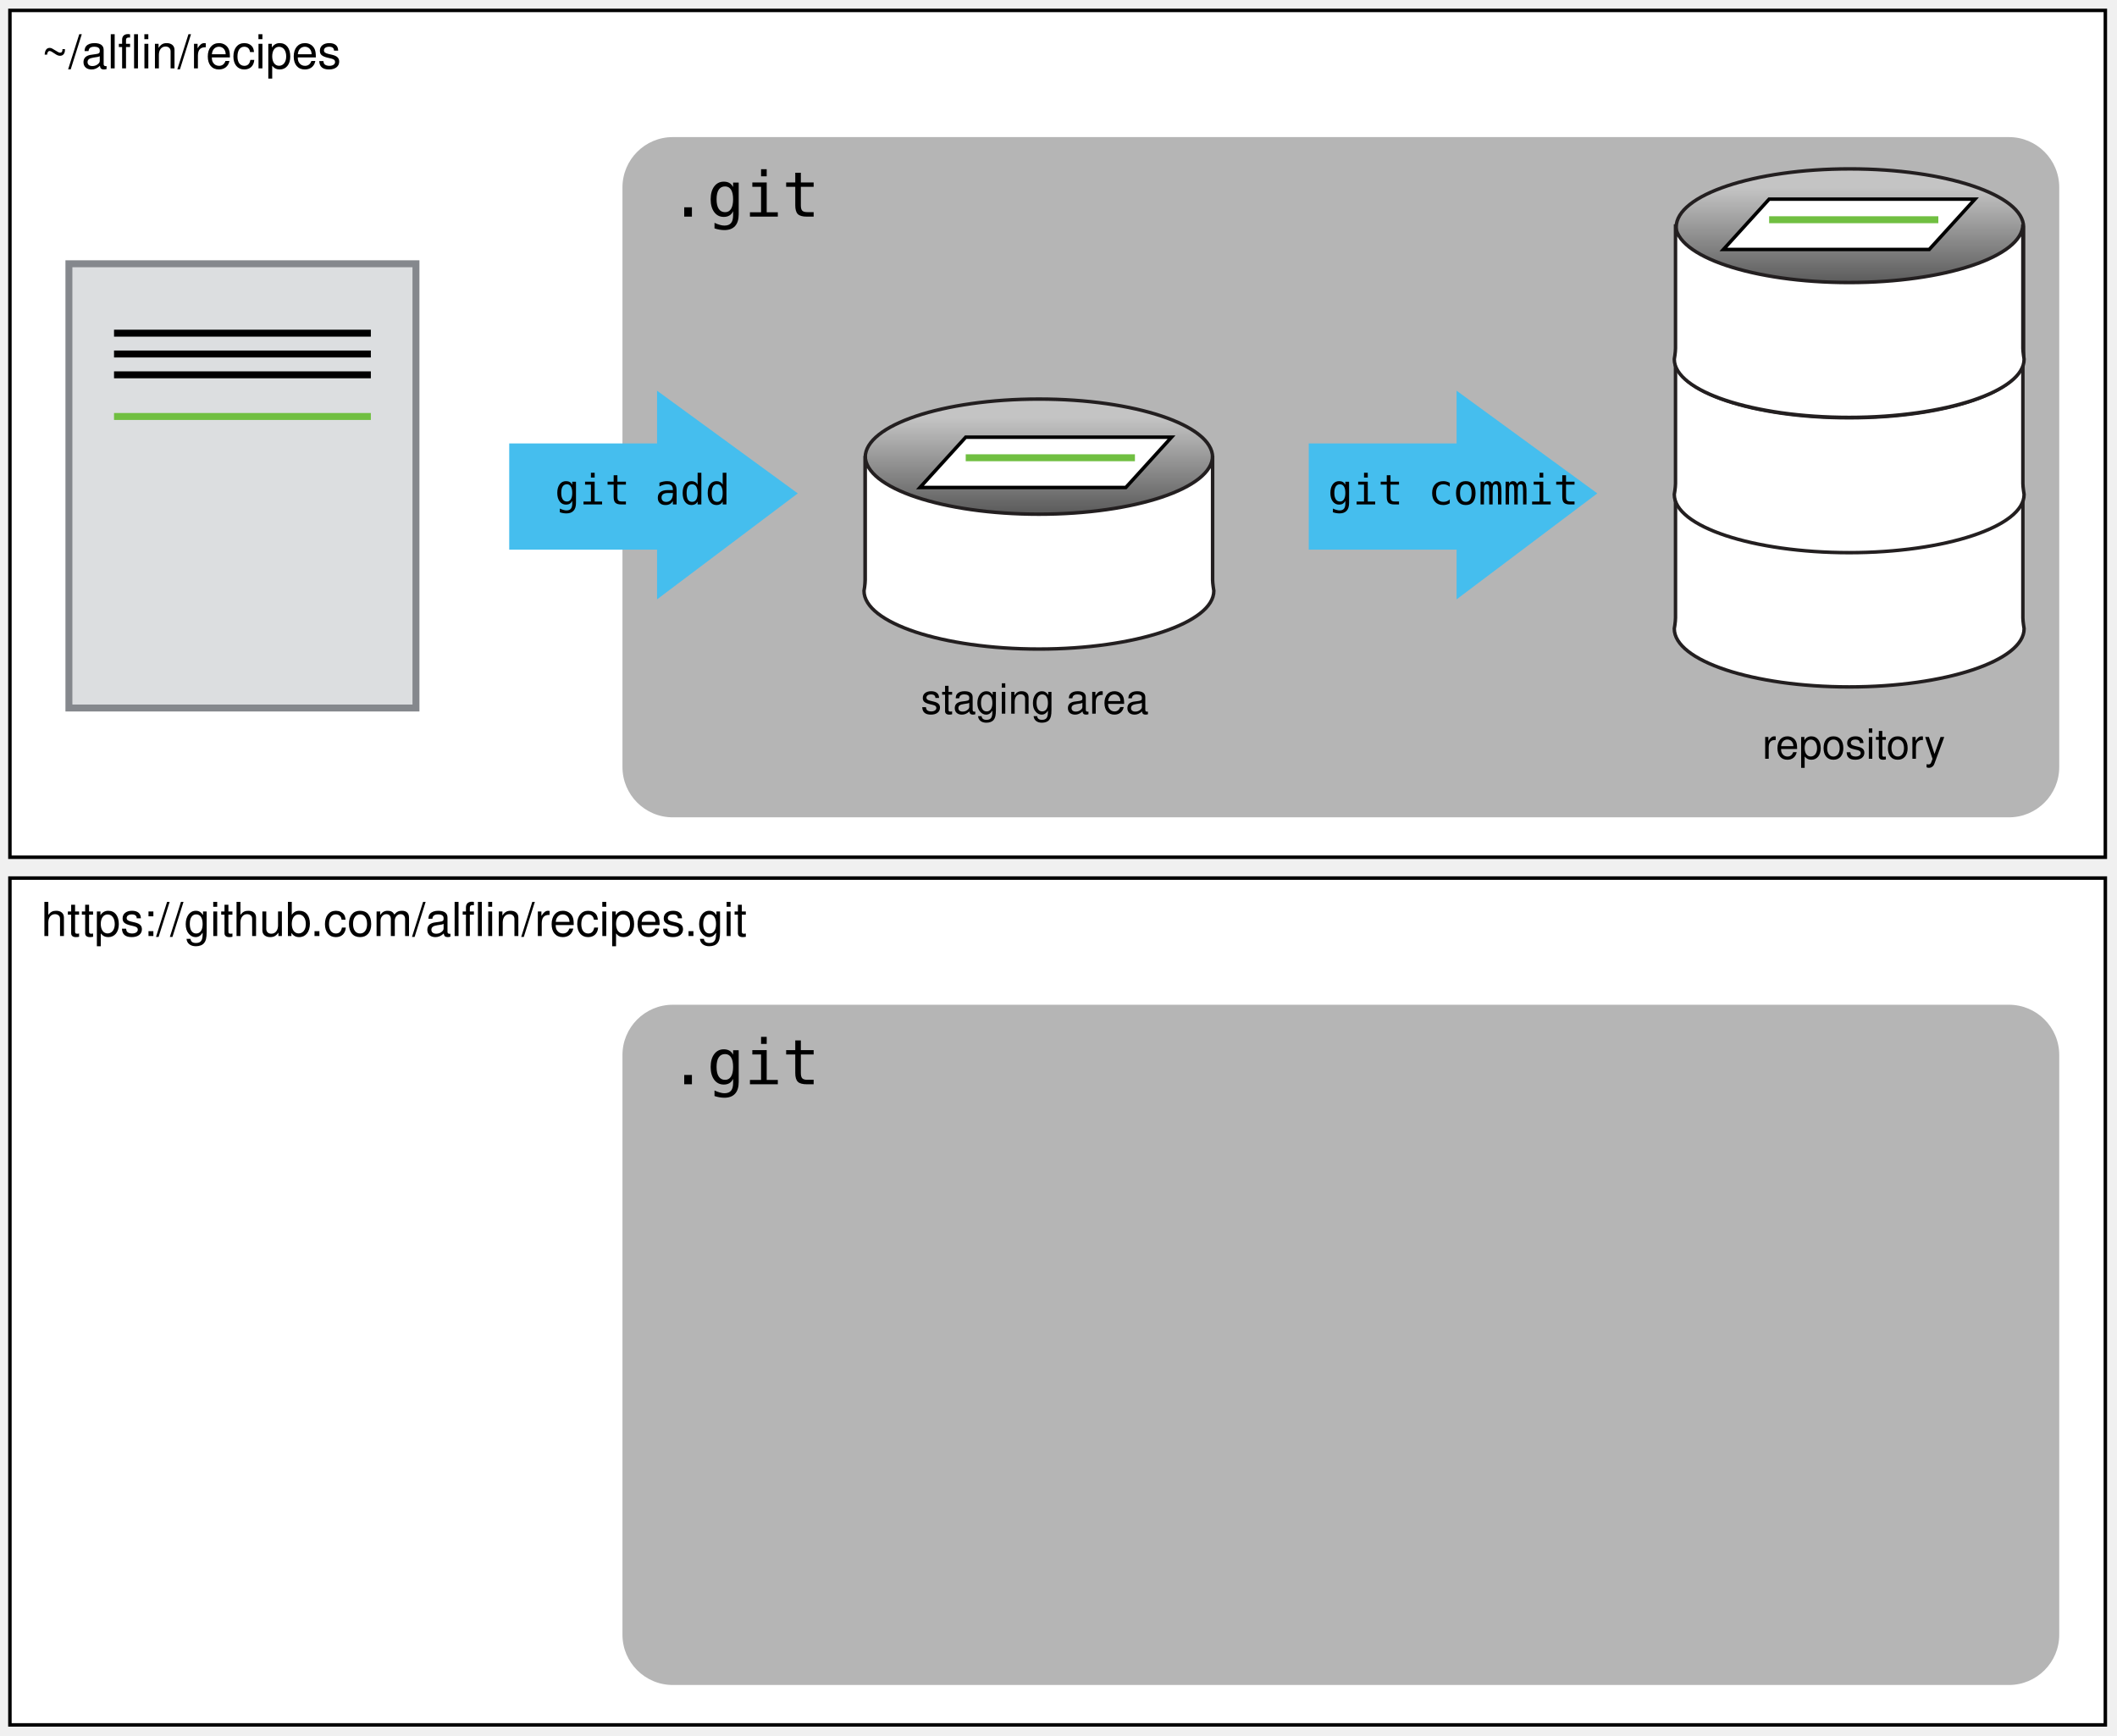
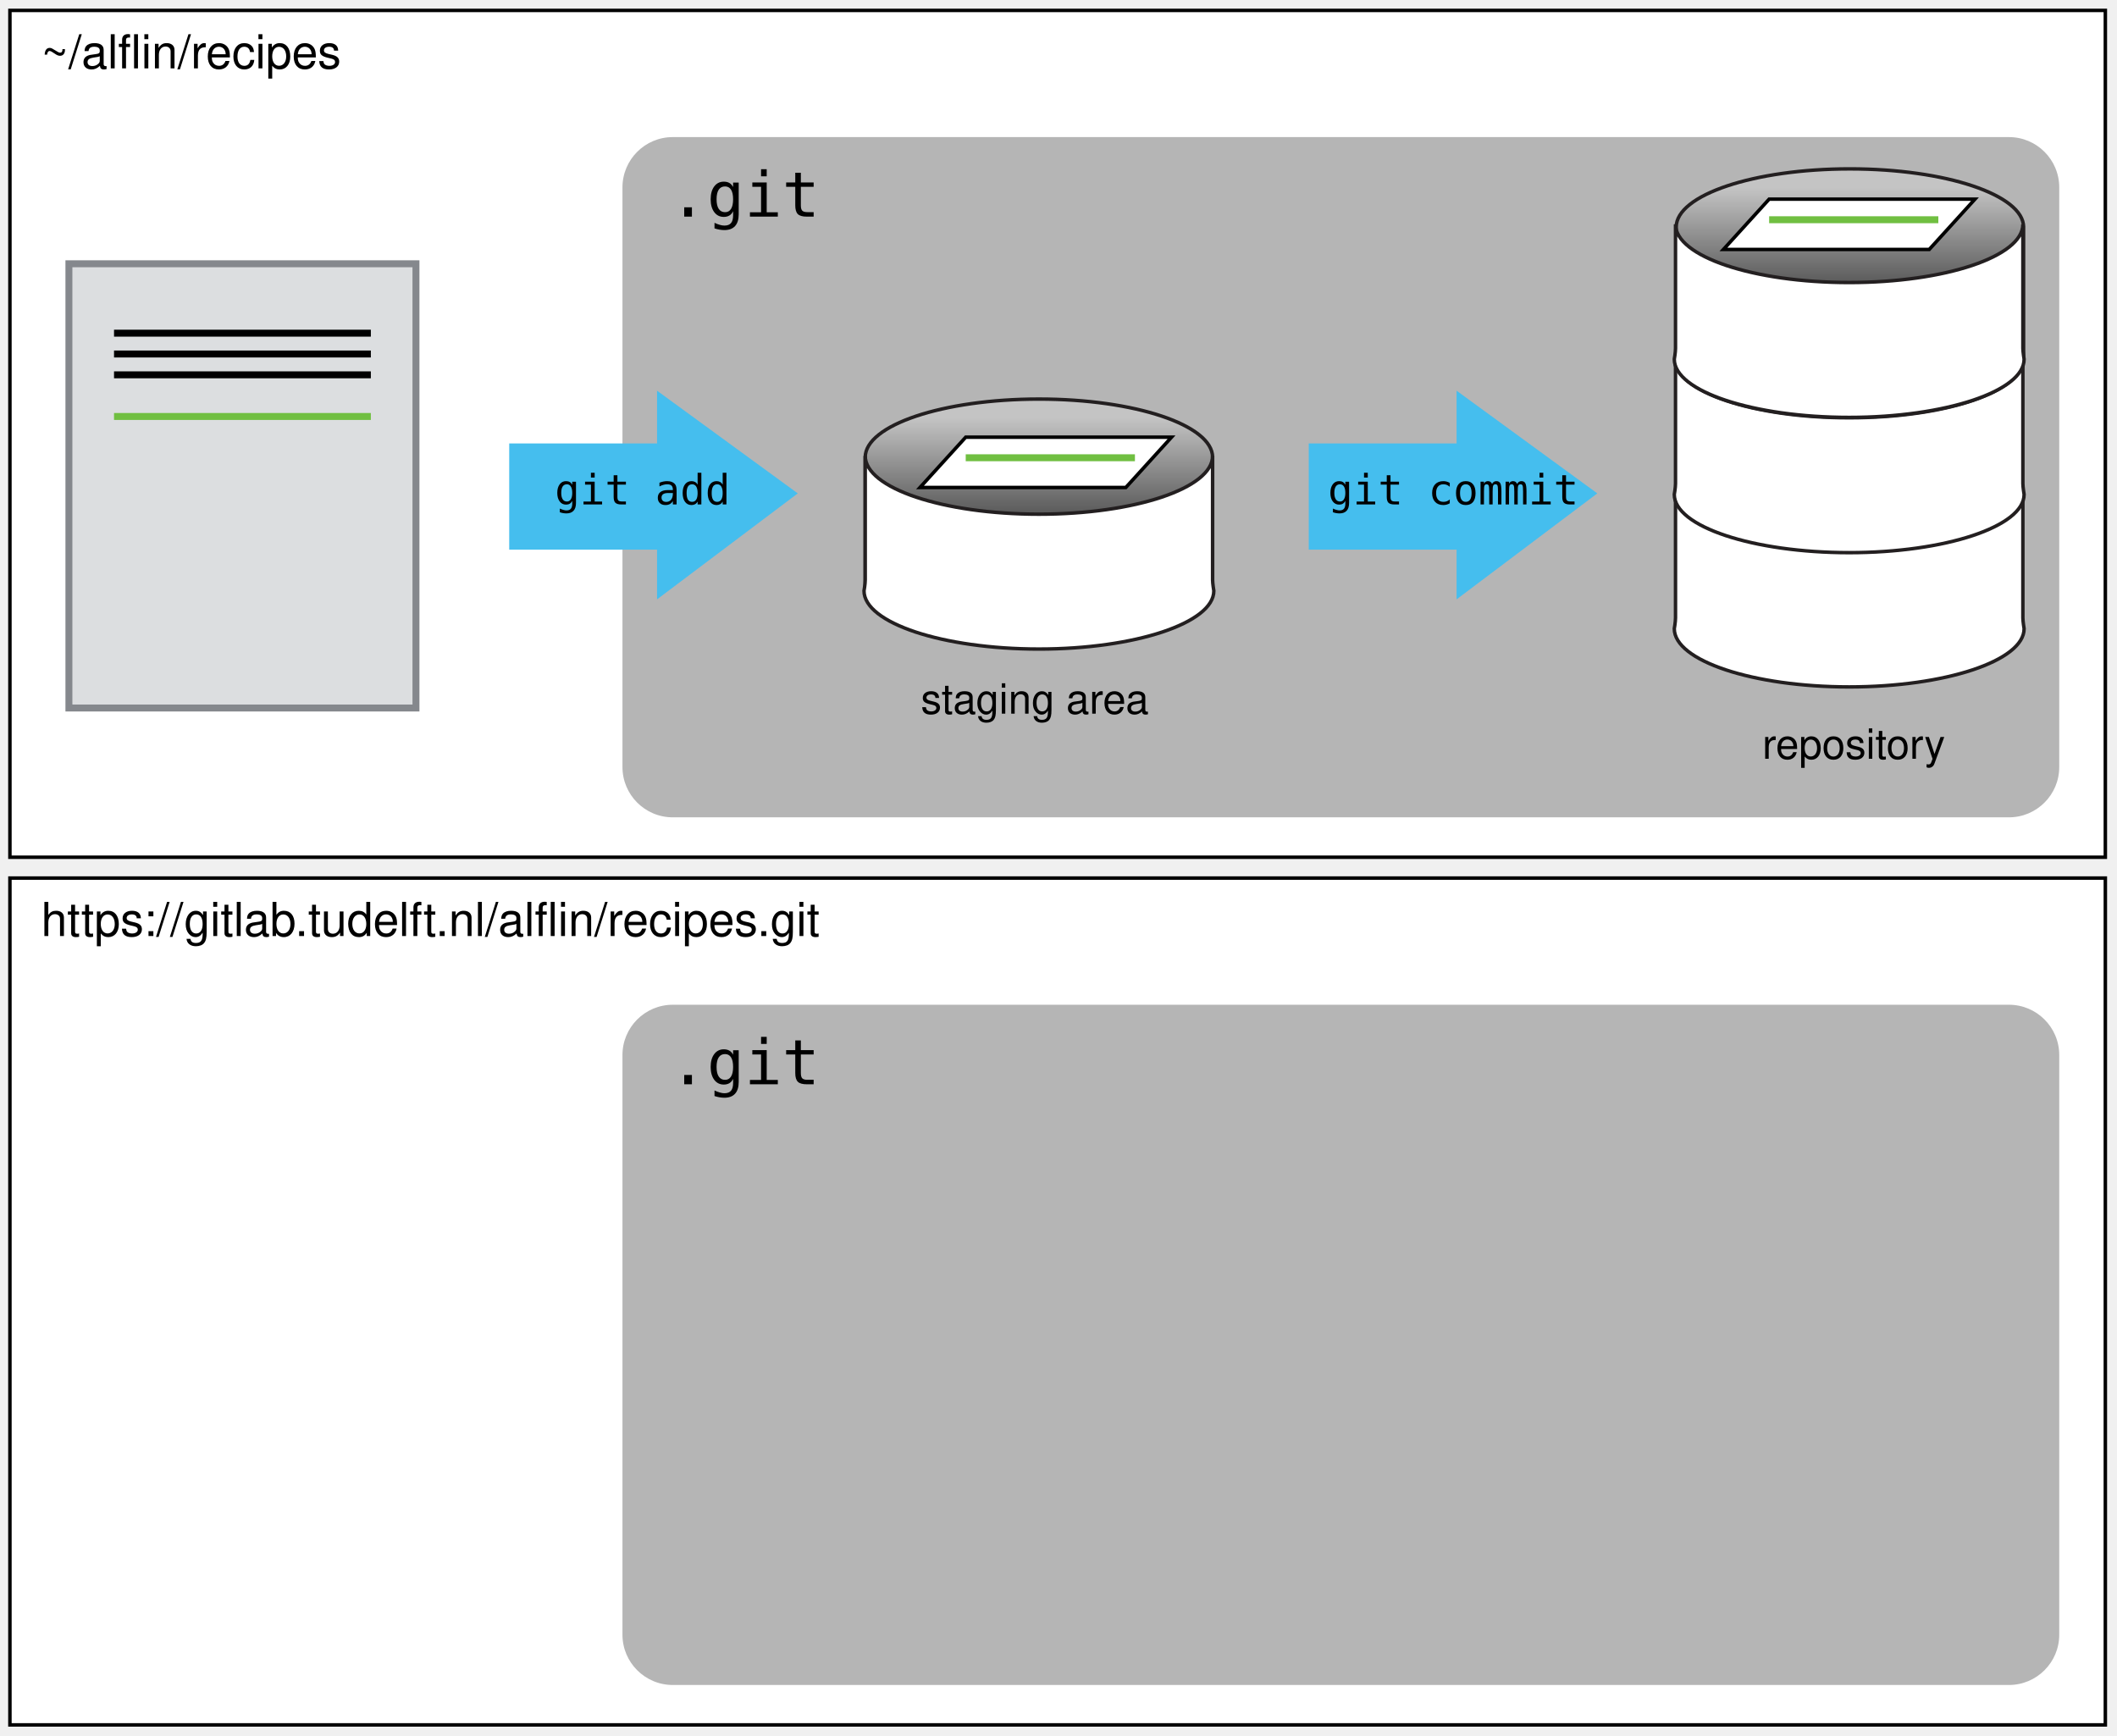
<svg xmlns="http://www.w3.org/2000/svg" version="1.1" x="0px" y="0px" width="610" height="500" viewBox="0 0 610 500" enable-background="new 0 0 622 452" xml:space="preserve" id="svg2">
  <defs id="defs132" />
  <g id="g3573" transform="translate(-4.142502,-9)">
    <g id="g3564">
      <g id="g3490" transform="translate(0,250)">
        <rect id="rect3492" height="244" width="603.785" stroke-miterlimit="10" y="12" x="7" style="fill:#ffffff;stroke:#000000;stroke-miterlimit:10" />
      </g>
      <g id="g3494" transform="translate(0,250)">
        <path stroke-miterlimit="10" d="m 598,63 c 0,-8.284 -6.716,-15 -15,-15 l -385,0 c -8.284,0 -15,6.716 -15,15 l 0,167 c 0,8.284 6.716,15 15,15 l 385,0 c 8.284,0 15,-6.716 15,-15 l 0,-167 z" id="path3496" style="fill:#b5b5b5;stroke:#ffffff;stroke-miterlimit:10" />
        <rect x="197" y="59" width="70" height="28" id="rect3498" style="fill:none" />
        <text transform="translate(197,71.4199)" font-size="18" id="text3500" style="font-size:18px;font-family:Consolas">.git</text>
      </g>
-       <text y="278.707" x="16" font-size="13.5" id="text3502" style="font-size:13.5px;font-family:Helvetica">https://github.com/alflin/recipes.git</text>
+       <text y="278.707" x="16" font-size="13.5" id="text3502" style="font-size:13.5px;font-family:Helvetica">https://gitlab.tudelft.nl/alflin/recipes.git</text>
    </g>
    <g id="g3504">
      <g id="Layer_6">
        <rect x="7" y="12" stroke-miterlimit="10" width="603.785" height="244" id="rect5" style="fill:#ffffff;stroke:#000000;stroke-miterlimit:10" />
      </g>
      <g id="g8">
        <path style="fill:#b5b5b5;stroke:#ffffff;stroke-miterlimit:10" id="path10" d="m 598,63 c 0,-8.284 -6.716,-15 -15,-15 l -385,0 c -8.284,0 -15,6.716 -15,15 l 0,167 c 0,8.284 6.716,15 15,15 l 385,0 c 8.284,0 15,-6.716 15,-15 l 0,-167 z" stroke-miterlimit="10" />
        <rect style="fill:none" id="rect12" height="28" width="70" y="59" x="197" />
        <text style="font-size:18px;font-family:Consolas" id="text14" font-size="18" transform="translate(197,71.4199)">.git</text>
      </g>
      <rect style="fill:none" id="rect16" height="24.449" width="195.585" y="19" x="16" />
      <text style="font-size:13.5px;font-family:Helvetica" id="text18" font-size="13.5" x="16" y="28.707">~/alflin/recipes</text>
      <g id="Layer_3">
        <g id="g37">
          <linearGradient id="SVGID_1_" gradientUnits="userSpaceOnUse" x1="303.499" y1="123.986" x2="303.499" y2="179.235">
            <stop offset="0.098" style="stop-color:#C4C4C4" id="stop40" />
            <stop offset="0.533" style="stop-color:#686868" id="stop42" />
            <stop offset="1" style="stop-color:#000000" id="stop44" />
          </linearGradient>
          <path stroke-miterlimit="10" d="m 253.453,178.205 c 0,-9.264 22.404,-16.777 50.047,-16.777 27.643,0 50.045,7.514 50.045,16.777 l 0,1.029 c 0,0 0,-2.115 0,-3.117 0,-1.007 0,-35.745 0,-35.745 l 0,0.394 c 0,-9.27 -22.402,-16.78 -50.045,-16.78 -27.643,0 -50.047,7.51 -50.047,16.78 l 0,-0.394 c 0,0 0,34.519 0,35.733 0,1.205 0,3.129 0,3.129 l 0,-1.029 z" id="path46" style="fill:url(#SVGID_1_);stroke:#231f20;stroke-miterlimit:10" />
          <g id="g48">
            <path stroke-miterlimit="10" d="m 353.545,140.373 c 0,0 0,34.738 0,35.745 0,1.002 0.355,3.117 0.355,3.117 0,9.27 -22.758,16.779 -50.4,16.779 -27.642,0 -50.4,-7.51 -50.4,-16.779 0,0 0.354,-1.924 0.354,-3.129 0,-1.214 0,-35.733 0,-35.733 0,9.274 22.404,16.785 50.047,16.785 27.643,0 50.044,-7.511 50.044,-16.785 z" id="path50" style="fill:#ffffff;stroke:#231f20;stroke-miterlimit:10" />
          </g>
        </g>
        <g id="g52">
          <polygon stroke-miterlimit="10" points="328.542,149.459 341.719,134.965 282.411,134.965 269.235,149.459 " id="polygon54" style="fill:#ffffff;stroke:#000000;stroke-miterlimit:10" />
          <line x1="282.411" y1="140.894" x2="331.165" y2="140.894" id="line56" style="fill:none;stroke:#70bf41;stroke-width:2" />
        </g>
      </g>
      <g id="Layer_4">
        <linearGradient id="SVGID_2_" gradientUnits="userSpaceOnUse" x1="537.177" y1="57.66" x2="537.177" y2="112.913">
          <stop offset="0.098" style="stop-color:#C4C4C4" id="stop60" />
          <stop offset="0.533" style="stop-color:#686868" id="stop62" />
          <stop offset="1" style="stop-color:#000000" id="stop64" />
        </linearGradient>
        <path stroke-miterlimit="10" d="m 487.13,111.882 c 0,-9.268 22.407,-16.781 50.047,-16.781 27.641,0 50.047,7.513 50.047,16.781 l 0,1.03 c 0,0 0,-2.118 0,-3.121 0,-1.003 0,-35.739 0,-35.739 l 0,0.388 c 0,-9.268 -22.406,-16.781 -50.047,-16.781 -27.64,0 -50.047,7.513 -50.047,16.781 l 0,-0.388 c 0,0 0,34.519 0,35.728 0,1.209 0,3.132 0,3.132 l 0,-1.03 z" id="path66" style="fill:url(#SVGID_2_);stroke:#231f20;stroke-miterlimit:10" />
        <g id="g68">
          <path stroke-miterlimit="10" d="m 587.021,151.283 c 0,0 0,34.738 0,35.74 0,1.002 0.354,3.121 0.354,3.121 0,9.268 -22.76,16.779 -50.4,16.779 -27.64,0 -50.399,-7.512 -50.399,-16.779 0,0 0.353,-1.924 0.353,-3.133 0,-1.209 0,-35.729 0,-35.729 0,9.268 22.407,16.781 50.047,16.781 27.638,0.001 50.045,-7.512 50.045,-16.78 z" id="path70" style="fill:#ffffff;stroke:#231f20;stroke-miterlimit:10" />
        </g>
        <g id="g72">
          <path stroke-miterlimit="10" d="m 587.021,112.601 c 0,0 0,34.736 0,35.739 0,1.002 0.354,3.121 0.354,3.121 0,9.268 -22.76,16.779 -50.4,16.779 -27.64,0 -50.399,-7.512 -50.399,-16.779 0,0 0.353,-1.923 0.353,-3.132 0,-1.209 0,-35.728 0,-35.728 0,9.268 22.407,16.78 50.047,16.78 27.638,0 50.045,-7.512 50.045,-16.78 z" id="path74" style="fill:#ffffff;stroke:#231f20;stroke-miterlimit:10" />
        </g>
        <g id="g76">
          <path stroke-miterlimit="10" d="m 587.021,73.628 c 0,0 0,34.737 0,35.739 0,1.002 0.354,3.12 0.354,3.12 0,9.269 -22.76,16.781 -50.4,16.781 -27.64,0 -50.399,-7.513 -50.399,-16.781 0,0 0.353,-1.922 0.353,-3.131 0,-1.209 0,-35.728 0,-35.728 0,9.268 22.407,16.78 50.047,16.78 27.638,0.001 50.045,-7.512 50.045,-16.78 z" id="path78" style="fill:#ffffff;stroke:#231f20;stroke-miterlimit:10" />
        </g>
        <g id="g80">
          <polygon stroke-miterlimit="10" points="560.039,80.875 573.216,66.381 513.908,66.381 500.732,80.875 " id="polygon82" style="fill:#ffffff;stroke:#000000;stroke-miterlimit:10" />
          <line x1="513.908" y1="72.311" x2="562.662" y2="72.311" id="line84" style="fill:none;stroke:#70bf41;stroke-width:2" />
        </g>
      </g>
      <g id="Layer_1">
        <g id="g87">
          <rect x="24" y="85" width="100" height="128" id="rect89" style="fill:#dcdee0" />
          <rect x="24" y="85" width="100" height="128" id="rect91" style="fill:none;stroke:#85888d;stroke-width:2" />
          <line x1="37" y1="105" x2="111" y2="105" id="line93" style="fill:none;stroke:#000000;stroke-width:2" />
          <line x1="37" y1="111" x2="111" y2="111" id="line95" style="fill:none;stroke:#000000;stroke-width:2" />
          <line x1="37" y1="117" x2="111" y2="117" id="line97" style="fill:none;stroke:#000000;stroke-width:2" />
          <line x1="37" y1="129" x2="111" y2="129" id="line99" style="fill:none;stroke:#70bf41;stroke-width:2" />
        </g>
      </g>
      <g id="Layer_2">
        <g id="g102">
          <rect x="150.871" y="136.768" width="45.956" height="30.604" id="rect104" style="fill:#45beee" />
          <polygon points="234.02,151.163 193.467,121.571 193.467,181.695 " id="polygon106" style="fill:#45beee" />
        </g>
        <rect x="164" y="146.069" width="52.743" height="14" id="rect108" style="fill:none" />
        <text transform="translate(164,154.3496)" font-size="12" id="text110" style="font-size:12px;font-family:Consolas">git add</text>
        <g id="g112">
          <rect x="381.251" y="136.768" width="45.956" height="30.604" id="rect114" style="fill:#45beee" />
          <polygon points="464.399,151.163 423.847,121.571 423.847,181.695 " id="polygon116" style="fill:#45beee" />
        </g>
        <rect x="376.98" y="146.069" width="85.542" height="14" id="rect118" style="fill:none" />
        <text transform="translate(386.7637,154.3496)" font-size="12" id="text120" style="font-size:12px;font-family:Consolas">git commit</text>
        <rect x="229" y="206" width="147" height="17" id="rect122" style="fill:none" />
        <text transform="translate(269.4766,214.6279)" font-size="12" id="text124" style="font-size:12px;font-family:Helvetica">staging area</text>
        <rect x="464.785" y="219" width="147" height="17" id="rect126" style="fill:none" />
        <text transform="translate(511.9414,227.6279)" font-size="12" id="text128" style="font-size:12px;font-family:Helvetica">repository</text>
      </g>
    </g>
  </g>
</svg>
